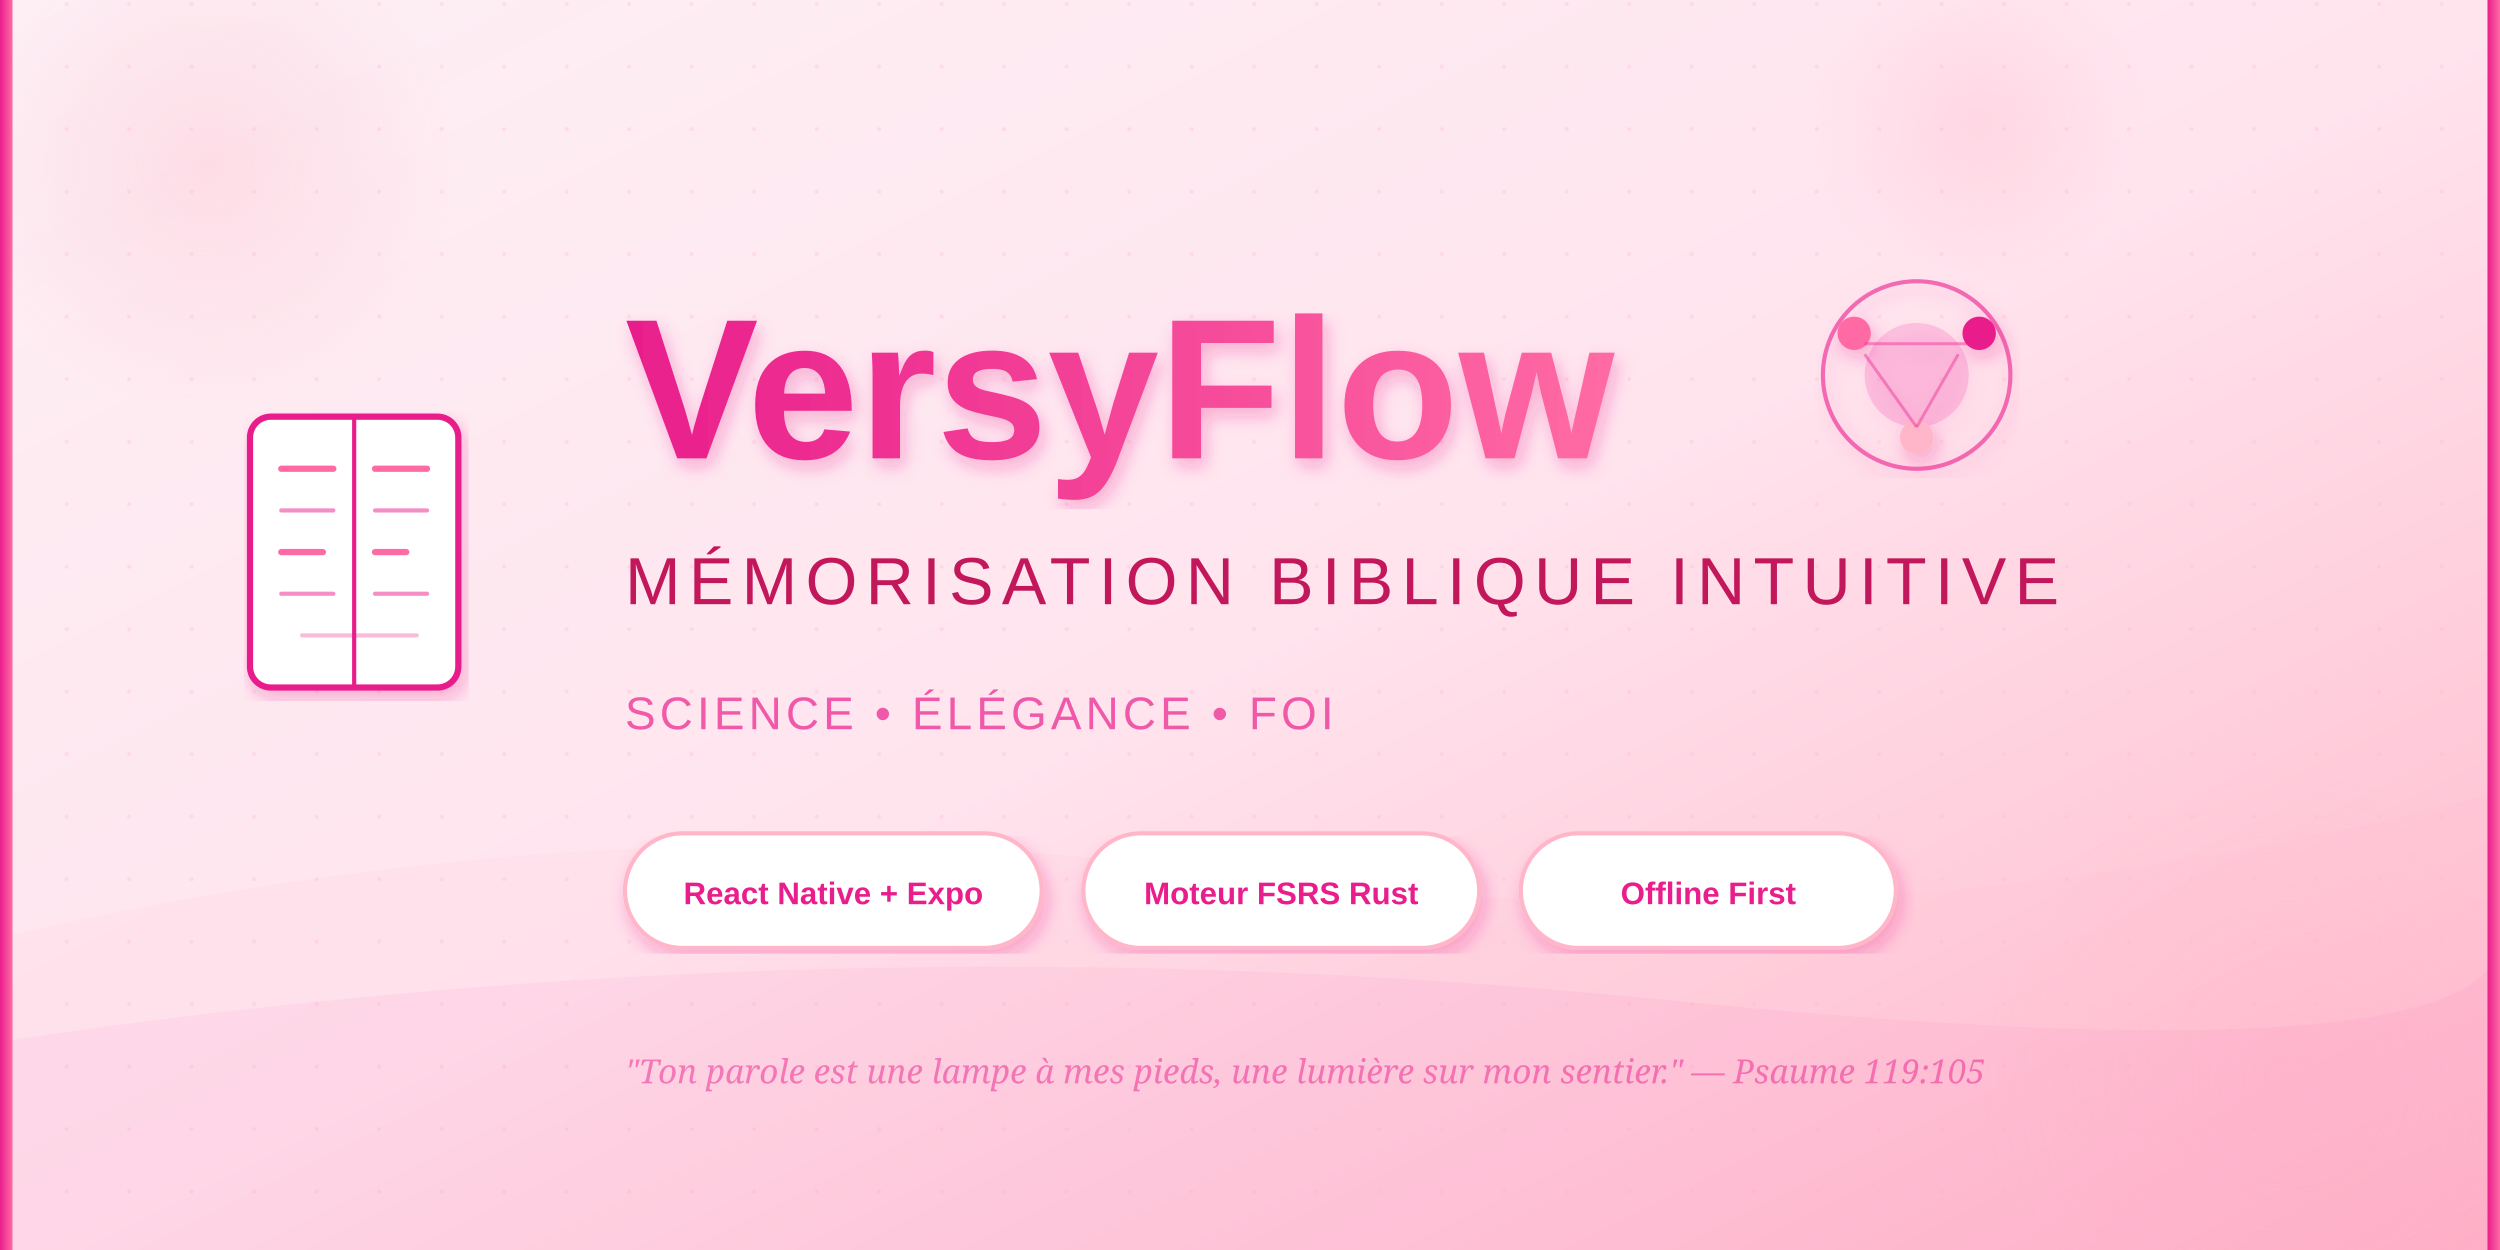
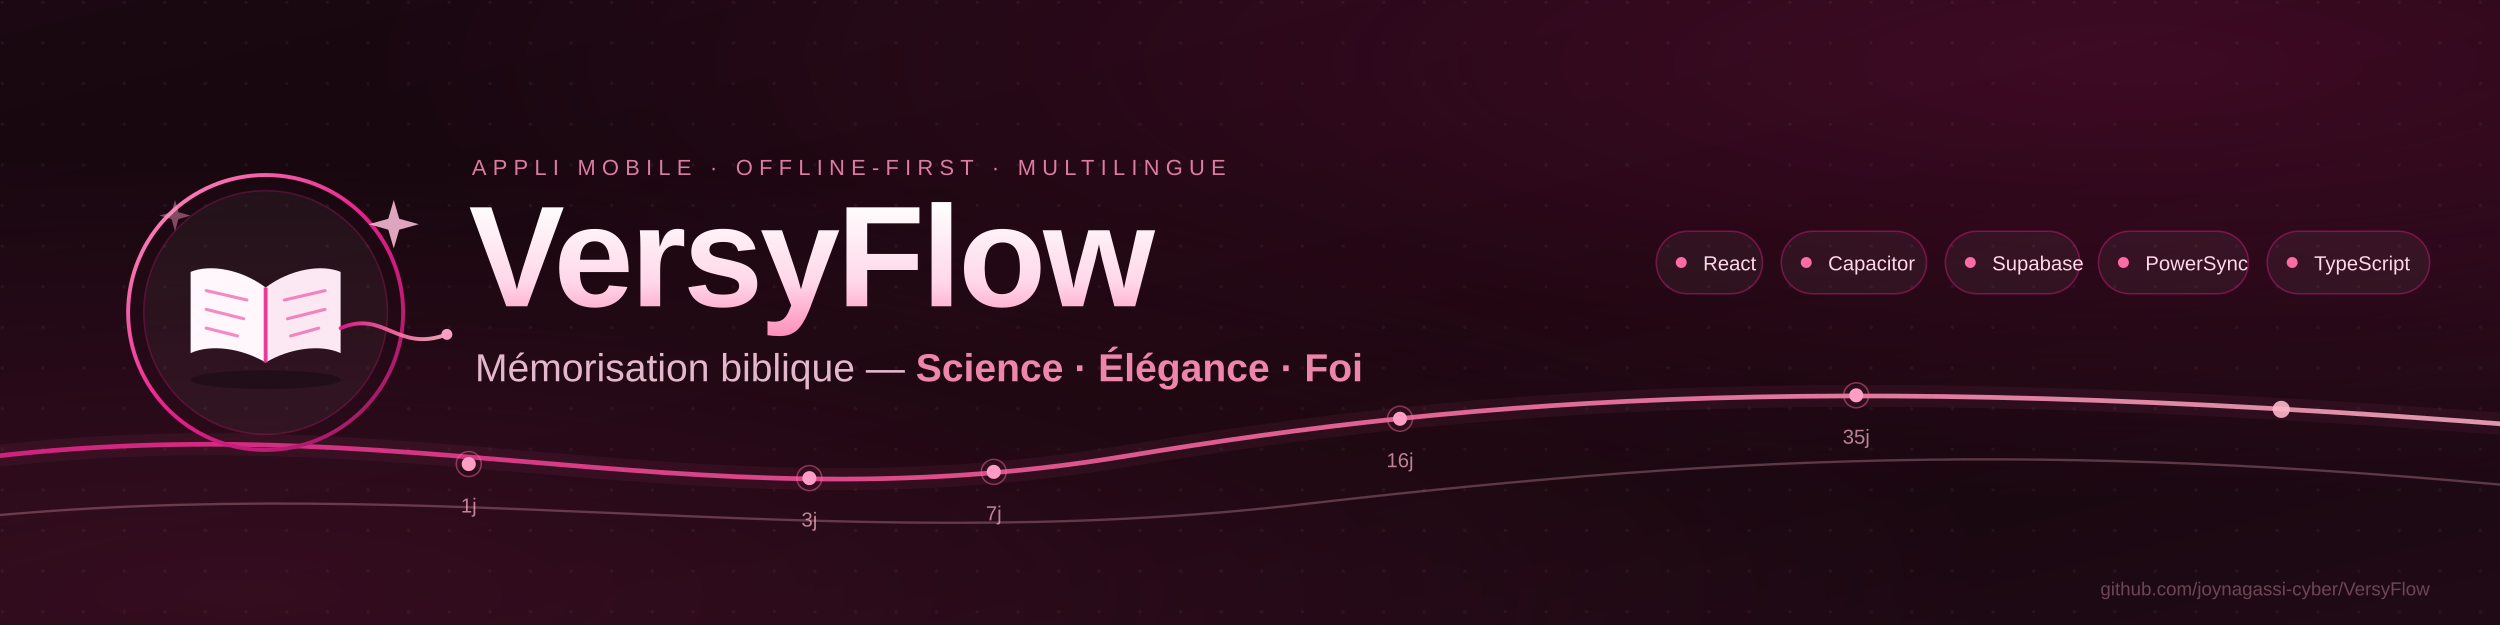
- <svg xmlns="http://www.w3.org/2000/svg" viewBox="0 0 1200 600">
+ <svg xmlns="http://www.w3.org/2000/svg" viewBox="0 0 1600 400" role="img" aria-label="VersyFlow - Mémorisation biblique">
  <defs>
-     <linearGradient id="bgGrad" x1="0%" y1="0%" x2="100%" y2="100%">
-       <stop offset="0%" style="stop-color:#FDF0F5;" />
-       <stop offset="50%" style="stop-color:#FFE4EE;" />
-       <stop offset="100%" style="stop-color:#FFB6C9;" />
+     <linearGradient id="bg" x1="0" y1="0" x2="1" y2="1">
+       <stop offset="0" stop-color="#1B0812" />
+       <stop offset="0.55" stop-color="#120509" />
+       <stop offset="1" stop-color="#200A16" />
    </linearGradient>
-     <linearGradient id="titleGrad" x1="0%" y1="0%" x2="100%" y2="0%">
-       <stop offset="0%" style="stop-color:#E91E8C;" />
-       <stop offset="100%" style="stop-color:#FF6BA4;" />
+     <radialGradient id="glowRose" cx="0.85" cy="0.1" r="0.7">
+       <stop offset="0" stop-color="#E91E8C" stop-opacity="0.2" />
+       <stop offset="1" stop-color="#E91E8C" stop-opacity="0" />
+     </radialGradient>
+     <radialGradient id="glowDeep" cx="0.1" cy="0.95" r="0.7">
+       <stop offset="0" stop-color="#B0286F" stop-opacity="0.22" />
+       <stop offset="1" stop-color="#B0286F" stop-opacity="0" />
+     </radialGradient>
+     <linearGradient id="ringGrad" x1="0" y1="0" x2="1" y2="1">
+       <stop offset="0" stop-color="#FF9EC4" />
+       <stop offset="0.5" stop-color="#E91E8C" />
+       <stop offset="1" stop-color="#8E1A5C" />
    </linearGradient>
-     <linearGradient id="flowGrad" x1="0%" y1="0%" x2="100%" y2="0%">
-       <stop offset="0%" style="stop-color:#FF6BA4;" />
-       <stop offset="50%" style="stop-color:#E91E8C;" />
-       <stop offset="100%" style="stop-color:#FFD1E4;" />
+     <linearGradient id="titleGrad" x1="0" y1="0" x2="0" y2="1">
+       <stop offset="0" stop-color="#FFFFFF" />
+       <stop offset="0.6" stop-color="#FFD7E8" />
+       <stop offset="1" stop-color="#FF8FB8" />
    </linearGradient>
-     <filter id="shadow" x="-5%" y="-5%" width="110%" height="110%">
-       <feDropShadow dx="2" dy="4" stdDeviation="4" flood-color="#E91E8C" flood-opacity="0.3" />
-     </filter>
-     <filter id="glow" x="-20%" y="-20%" width="140%" height="140%">
-       <feGaussianBlur stdDeviation="8" result="blur" />
-       <feComposite in="SourceGraphic" in2="blur" operator="over" />
-     </filter>
-     <radialGradient id="accentCircle">
-       <stop offset="0%" style="stop-color:#FFB6C9; stop-opacity:0.3;" />
-       <stop offset="100%" style="stop-color:#FFB6C9; stop-opacity:0;" />
-     </radialGradient>
-     <pattern id="dotPattern" x="0" y="0" width="30" height="30" patternUnits="userSpaceOnUse">
-       <circle cx="2" cy="2" r="1" fill="#FFB6C9" opacity="0.3" />
+     <linearGradient id="flowGrad" x1="0" y1="0" x2="1" y2="0">
+       <stop offset="0" stop-color="#E91E8C" />
+       <stop offset="0.5" stop-color="#FF6BA4" />
+       <stop offset="1" stop-color="#FFB6C9" />
+     </linearGradient>
+     <pattern id="dots" width="26" height="26" patternUnits="userSpaceOnUse">
+       <circle cx="1.5" cy="1.5" r="1.1" fill="#FFFFFF" opacity="0.045" />
    </pattern>
  </defs>
-   <rect width="1200" height="600" fill="url(#bgGrad)" />
-   <rect width="1200" height="600" fill="url(#dotPattern)" />
-   <circle cx="100" cy="80" r="120" fill="url(#accentCircle)" />
-   <circle cx="1100" cy="520" r="150" fill="url(#accentCircle)" />
-   <circle cx="950" cy="60" r="80" fill="url(#accentCircle)" />
-   <path d="M0 450 Q300 380 600 420 T1200 380 L1200 600 L0 600 Z" fill="#FFB6C9" opacity="0.1" />
-   <path d="M0 500 Q400 440 800 480 T1200 450 L1200 600 L0 600 Z" fill="#E91E8C" opacity="0.05" />
-   <g transform="translate(120, 200)" filter="url(#shadow)">
-     <rect x="0" y="0" width="100" height="130" rx="10" fill="white" stroke="#E91E8C" stroke-width="3" />
-     <line x1="50" y1="0" x2="50" y2="130" stroke="#E91E8C" stroke-width="2" />
-     <line x1="15" y1="25" x2="40" y2="25" stroke="#FF6BA4" stroke-width="3" stroke-linecap="round" />
-     <line x1="60" y1="25" x2="85" y2="25" stroke="#FF6BA4" stroke-width="3" stroke-linecap="round" />
-     <line x1="15" y1="45" x2="40" y2="45" stroke="#E91E8C" stroke-width="2" stroke-linecap="round" opacity="0.5" />
-     <line x1="60" y1="45" x2="85" y2="45" stroke="#E91E8C" stroke-width="2" stroke-linecap="round" opacity="0.5" />
-     <line x1="15" y1="65" x2="35" y2="65" stroke="#FF6BA4" stroke-width="3" stroke-linecap="round" />
-     <line x1="60" y1="65" x2="75" y2="65" stroke="#FF6BA4" stroke-width="3" stroke-linecap="round" />
-     <line x1="15" y1="85" x2="40" y2="85" stroke="#E91E8C" stroke-width="2" stroke-linecap="round" opacity="0.5" />
-     <line x1="60" y1="85" x2="85" y2="85" stroke="#E91E8C" stroke-width="2" stroke-linecap="round" opacity="0.5" />
-     <line x1="25" y1="105" x2="80" y2="105" stroke="#E91E8C" stroke-width="2" stroke-linecap="round" opacity="0.3" />
+   <rect width="1600" height="400" fill="url(#bg)" />
+   <rect width="1600" height="400" fill="url(#glowRose)" />
+   <rect width="1600" height="400" fill="url(#glowDeep)" />
+   <rect width="1600" height="400" fill="url(#dots)" />
+   <path d="M -60 300 C 240 250, 430 340, 720 292 C 950 254, 1180 236, 1660 276" fill="none" stroke="#FF6BA4" stroke-width="14" stroke-linecap="round" opacity="0.06" />
+   <path d="M -60 300 C 240 250, 430 340, 720 292 C 950 254, 1180 236, 1660 276" fill="none" stroke="url(#flowGrad)" stroke-width="3" opacity="0.85" />
+   <path d="M -60 336 C 260 296, 520 360, 840 322 C 1120 290, 1330 282, 1660 316" fill="none" stroke="#FFB6C9" stroke-width="1.5" opacity="0.28" />
+   <g font-family="'Segoe UI', -apple-system, 'Helvetica Neue', Arial, sans-serif" font-size="13" fill="#FFB6C9">
+     <circle cx="300" cy="297" r="8" fill="none" stroke="#FF6BA4" stroke-opacity="0.45" />
+     <circle cx="300" cy="297" r="4.5" fill="#FF9EC4" />
+     <text x="300" y="328" text-anchor="middle" opacity="0.7">1j</text>
+     <circle cx="518" cy="306" r="8" fill="none" stroke="#FF6BA4" stroke-opacity="0.45" />
+     <circle cx="518" cy="306" r="4.5" fill="#FF9EC4" />
+     <text x="518" y="337" text-anchor="middle" opacity="0.7">3j</text>
+     <circle cx="636" cy="302" r="8" fill="none" stroke="#FF6BA4" stroke-opacity="0.45" />
+     <circle cx="636" cy="302" r="4.5" fill="#FF9EC4" />
+     <text x="636" y="333" text-anchor="middle" opacity="0.7">7j</text>
+     <circle cx="896" cy="268" r="8" fill="none" stroke="#FF6BA4" stroke-opacity="0.45" />
+     <circle cx="896" cy="268" r="4.5" fill="#FF9EC4" />
+     <text x="896" y="299" text-anchor="middle" opacity="0.7">16j</text>
+     <circle cx="1188" cy="253" r="8" fill="none" stroke="#FF6BA4" stroke-opacity="0.45" />
+     <circle cx="1188" cy="253" r="4.5" fill="#FF9EC4" />
+     <text x="1188" y="284" text-anchor="middle" opacity="0.7">35j</text>
+     <circle cx="1460" cy="262" r="5.5" fill="#FFB6C9" opacity="0.9" />
  </g>
-   <g transform="translate(920, 180)" filter="url(#shadow)">
-     <circle cx="0" cy="0" r="45" fill="none" stroke="#E91E8C" stroke-width="2" opacity="0.6" />
-     <circle cx="0" cy="0" r="25" fill="#E91E8C" opacity="0.15" />
-     <circle cx="-30" cy="-20" r="8" fill="#FF6BA4" />
-     <circle cx="30" cy="-20" r="8" fill="#E91E8C" />
-     <circle cx="0" cy="30" r="8" fill="#FFB6C9" />
-     <line x1="-25" y1="-15" x2="25" y2="-15" stroke="#E91E8C" stroke-width="1.5" opacity="0.4" />
-     <line x1="20" y1="-10" x2="0" y2="25" stroke="#E91E8C" stroke-width="1.5" opacity="0.4" />
-     <line x1="-25" y1="-10" x2="0" y2="25" stroke="#E91E8C" stroke-width="1.5" opacity="0.4" />
+   <g>
+     <circle cx="170" cy="200" r="78" fill="#FFFFFF" fill-opacity="0.04" />
+     <circle cx="170" cy="200" r="78" fill="none" stroke="#E91E8C" stroke-opacity="0.25" />
+     <circle cx="170" cy="200" r="88" fill="none" stroke="url(#ringGrad)" stroke-width="2.5" />
+     <ellipse cx="170" cy="243" rx="48" ry="6" fill="#000000" opacity="0.28" />
+     <path d="M170 184 C 154 172, 134 169, 122 174 L 122 226 C 135 220, 155 223, 170 232 Z" fill="#FFF7FB" />
+     <path d="M170 184 C 186 172, 206 169, 218 174 L 218 226 C 205 220, 185 223, 170 232 Z" fill="#FBE8F2" />
+     <path d="M170 184 L 170 232" stroke="#E91E8C" stroke-width="2.5" opacity="0.85" />
+     <g stroke="#E91E8C" stroke-width="2" stroke-linecap="round" opacity="0.5" fill="none">
+       <path d="M132 186 L 158 192" />
+       <path d="M132 198 L 156 204" />
+       <path d="M132 210 L 152 215" />
+       <path d="M182 192 L 208 186" />
+       <path d="M184 204 L 208 198" />
+       <path d="M186 215 L 204 210" />
+     </g>
+     <path d="M218 210 C 246 198, 254 226, 286 214" fill="none" stroke="url(#flowGrad)" stroke-width="2.5" stroke-linecap="round" opacity="0.9" />
+     <circle cx="286" cy="214" r="3.5" fill="#FF9EC4" />
+     <path d="M252 128 L255.5 140 L268 143.5 L255.5 147 L252 159 L248.5 147 L236 143.5 L248.5 140 Z" fill="#FFC1DC" opacity="0.85" />
+     <path d="M112 128 L114.2 135.8 L122 138 L114.2 140.2 L112 148 L109.8 140.2 L102 138 L109.8 135.8 Z" fill="#FF9EC4" opacity="0.45" />
  </g>
-   <rect x="0" y="0" width="6" height="600" fill="url(#titleGrad)" />
-   <text x="300" y="220" font-family="'Segoe UI', 'Helvetica Neue', Arial, sans-serif" font-size="96" font-weight="800" fill="url(#titleGrad)" filter="url(#shadow)">VersyFlow</text>
-   <text x="300" y="290" font-family="'Segoe UI', 'Helvetica Neue', Arial, sans-serif" font-size="32" font-weight="300" fill="#C2185B" letter-spacing="4">MÉMORISATION BIBLIQUE INTUITIVE</text>
-   <text x="300" y="350" font-family="'Segoe UI', 'Helvetica Neue', Arial, sans-serif" font-size="22" fill="#E91E8C" opacity="0.7" letter-spacing="2">SCIENCE • ÉLÉGANCE • FOI</text>
-   <g transform="translate(300, 400)">
-     <rect x="0" y="0" width="200" height="55" rx="27.5" fill="white" stroke="#FFB6C9" stroke-width="2" filter="url(#shadow)" />
-     <text x="100" y="34" text-anchor="middle" font-family="'Segoe UI', 'Helvetica Neue', Arial, sans-serif" font-size="15" font-weight="600" fill="#E91E8C">React Native + Expo</text>
+   <g font-family="'Segoe UI', -apple-system, 'Helvetica Neue', Arial, sans-serif">
+     <text x="302" y="112" font-size="14" letter-spacing="4" fill="#FF8FB8" opacity="0.85">APPLI MOBILE · OFFLINE-FIRST · MULTILINGUE</text>
+     <text x="300" y="196" font-size="92" font-weight="800" letter-spacing="-2" fill="url(#titleGrad)">VersyFlow</text>
+     <text x="304" y="244" font-size="25" fill="#F3C6DC" opacity="0.92">Mémorisation biblique — <tspan fill="#FF8FB8" font-weight="600">Science · Élégance · Foi</tspan>
+     </text>
  </g>
-   <g transform="translate(520, 400)">
-     <rect x="0" y="0" width="190" height="55" rx="27.5" fill="white" stroke="#FFB6C9" stroke-width="2" filter="url(#shadow)" />
-     <text x="95" y="34" text-anchor="middle" font-family="'Segoe UI', 'Helvetica Neue', Arial, sans-serif" font-size="15" font-weight="600" fill="#E91E8C">Moteur FSRS Rust</text>
+   <g font-family="'Segoe UI', -apple-system, 'Helvetica Neue', Arial, sans-serif" font-size="13">
+     <g fill="#FFFFFF" fill-opacity="0.045" stroke="#E91E8C" stroke-opacity="0.4">
+       <rect x="1060" y="148" width="68" height="40" rx="20" />
+       <rect x="1140" y="148" width="93" height="40" rx="20" />
+       <rect x="1245" y="148" width="86" height="40" rx="20" />
+       <rect x="1343" y="148" width="96" height="40" rx="20" />
+       <rect x="1451" y="148" width="104" height="40" rx="20" />
+     </g>
+     <g fill="#FF6BA4">
+       <circle cx="1076" cy="168" r="3.5" />
+       <circle cx="1156" cy="168" r="3.5" />
+       <circle cx="1261" cy="168" r="3.5" />
+       <circle cx="1359" cy="168" r="3.5" />
+       <circle cx="1467" cy="168" r="3.5" />
+     </g>
+     <g fill="#FFD7E8">
+       <text x="1090" y="173">React</text>
+       <text x="1170" y="173">Capacitor</text>
+       <text x="1275" y="173">Supabase</text>
+       <text x="1373" y="173">PowerSync</text>
+       <text x="1481" y="173">TypeScript</text>
+     </g>
  </g>
-   <g transform="translate(730, 400)">
-     <rect x="0" y="0" width="180" height="55" rx="27.5" fill="white" stroke="#FFB6C9" stroke-width="2" filter="url(#shadow)" />
-     <text x="90" y="34" text-anchor="middle" font-family="'Segoe UI', 'Helvetica Neue', Arial, sans-serif" font-size="15" font-weight="600" fill="#E91E8C">Offline First</text>
-   </g>
-   <rect x="1194" y="0" width="6" height="600" fill="url(#titleGrad)" />
-   <text x="300" y="520" font-family="Georgia, serif" font-style="italic" font-size="16" fill="#E91E8C" opacity="0.5">"Ton parole est une lampe à mes pieds, une lumière sur mon sentier." — Psaume 119:105</text>
+   <text x="1555" y="381" text-anchor="end" font-family="'Segoe UI', -apple-system, 'Helvetica Neue', Arial, sans-serif" font-size="12" fill="#FFB6C9" opacity="0.35">github.com/joynagassi-cyber/VersyFlow</text>
</svg>
